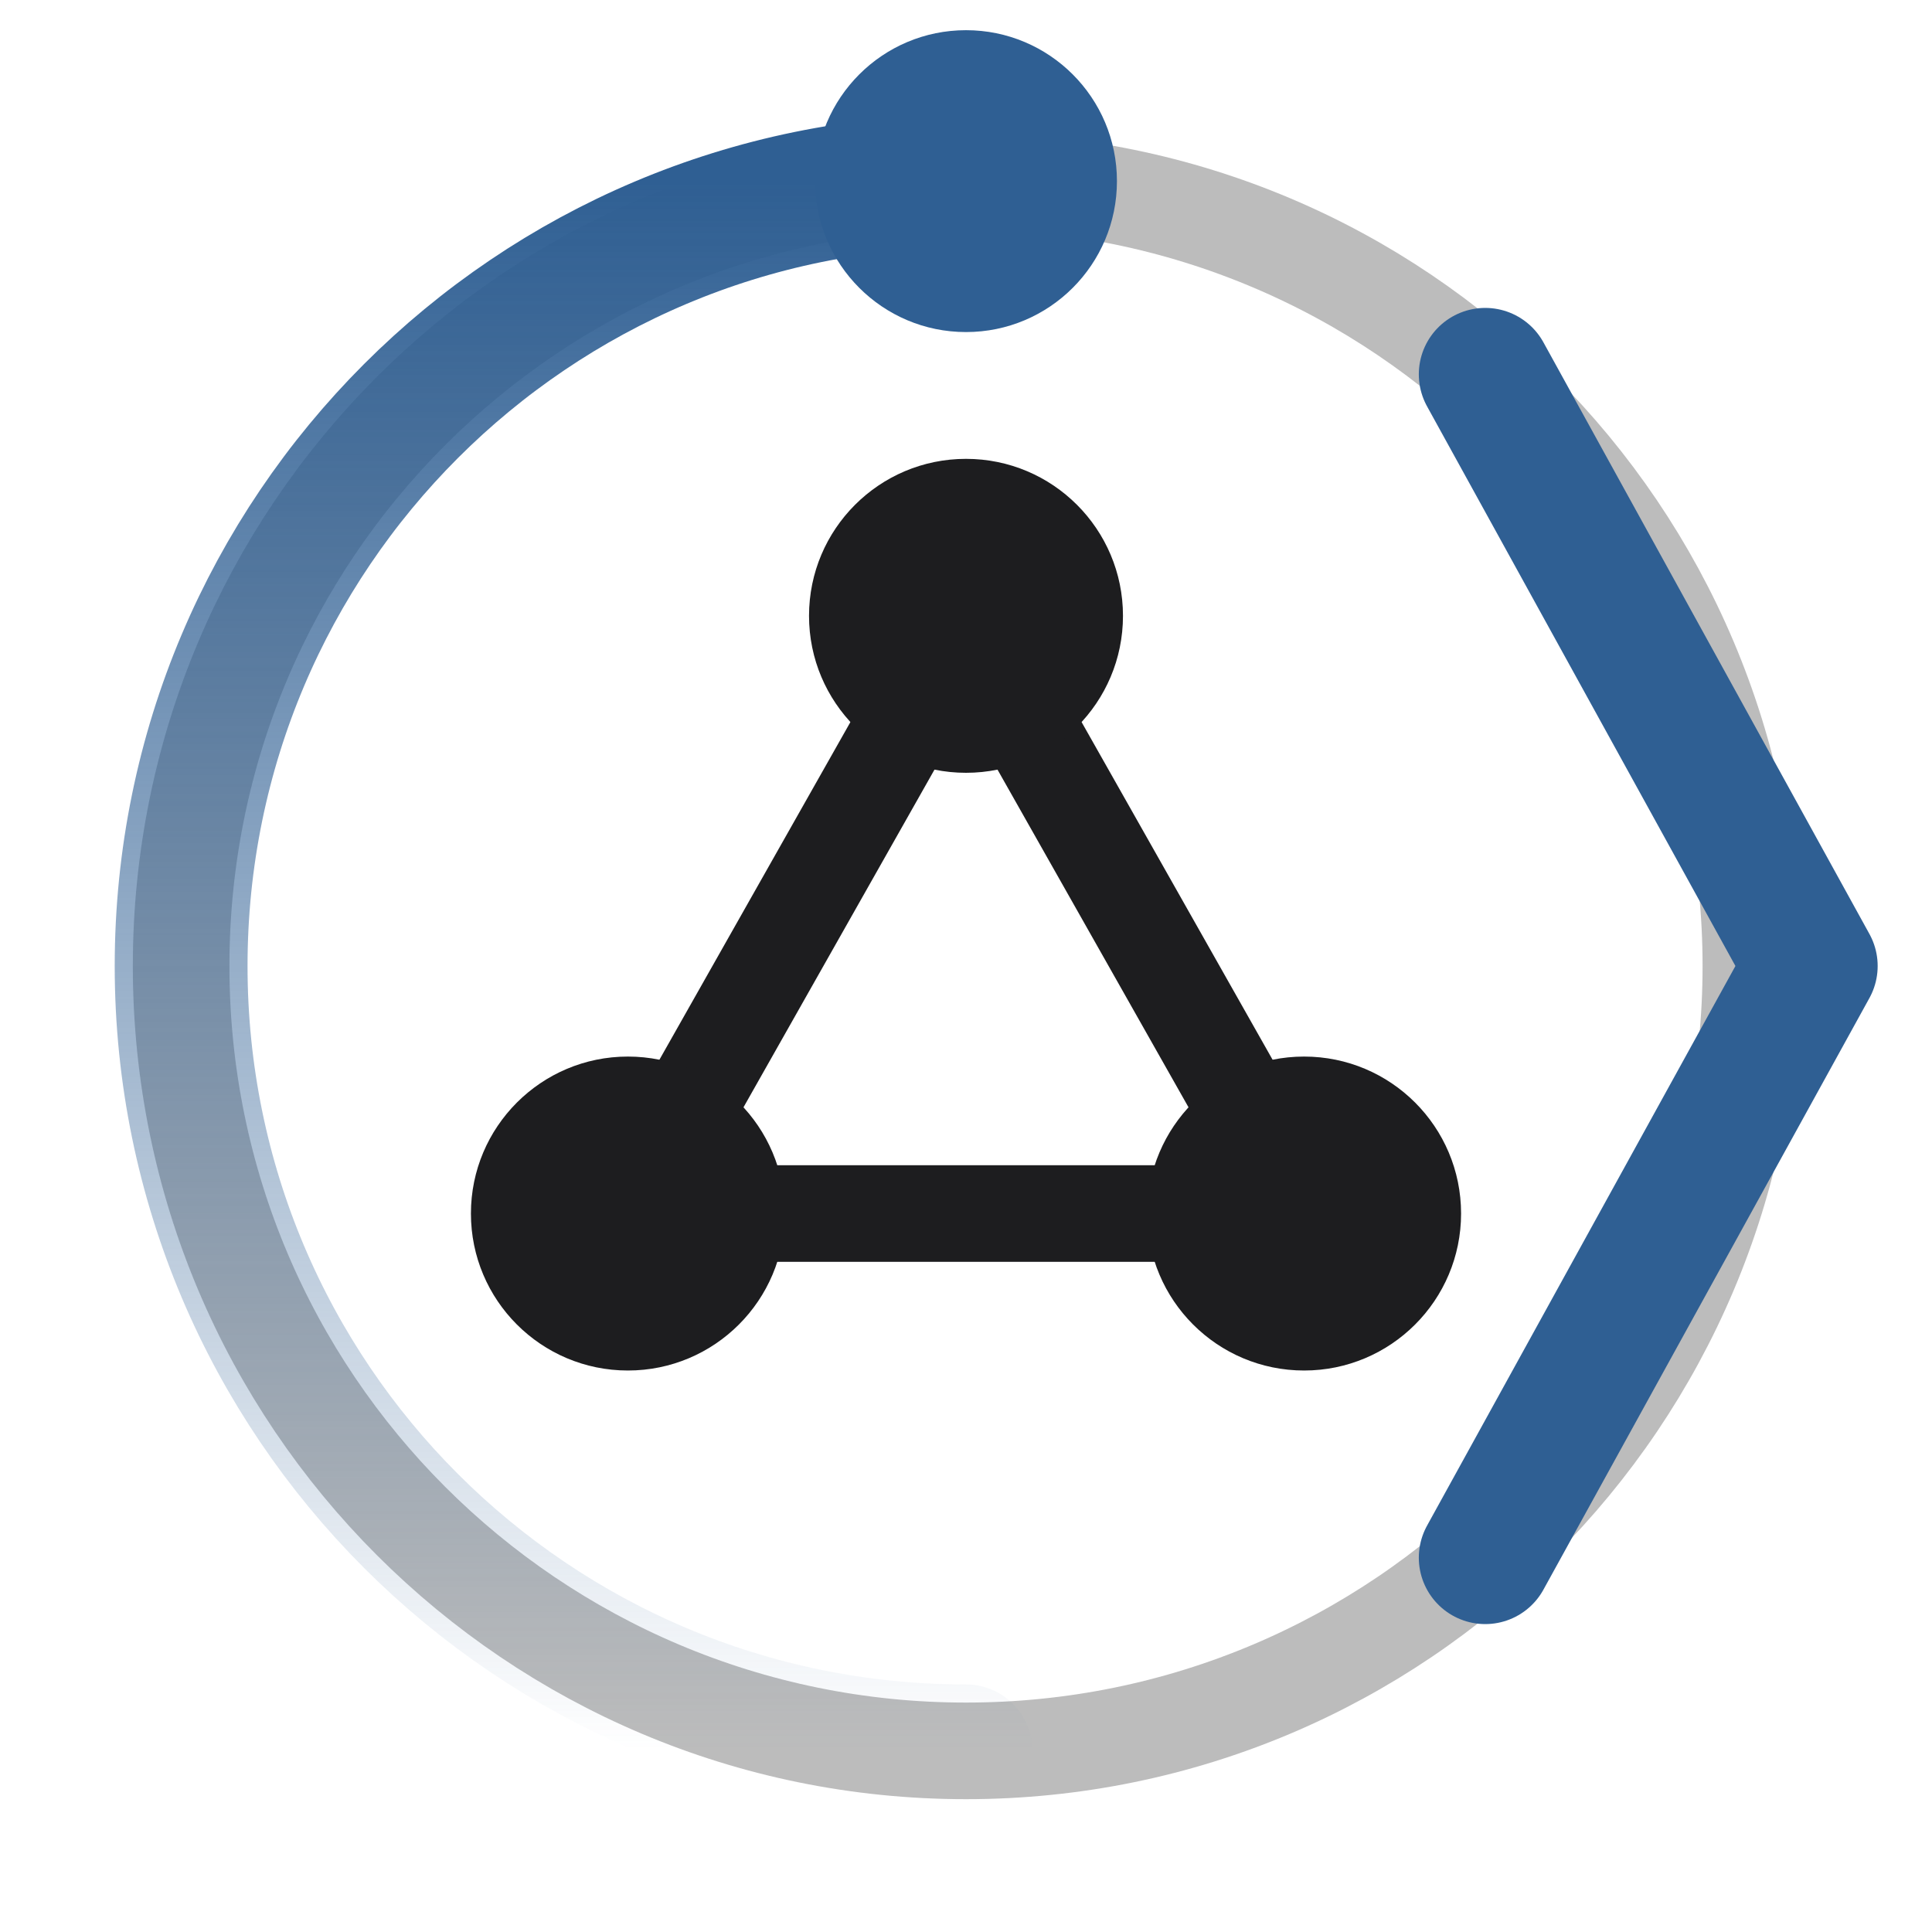
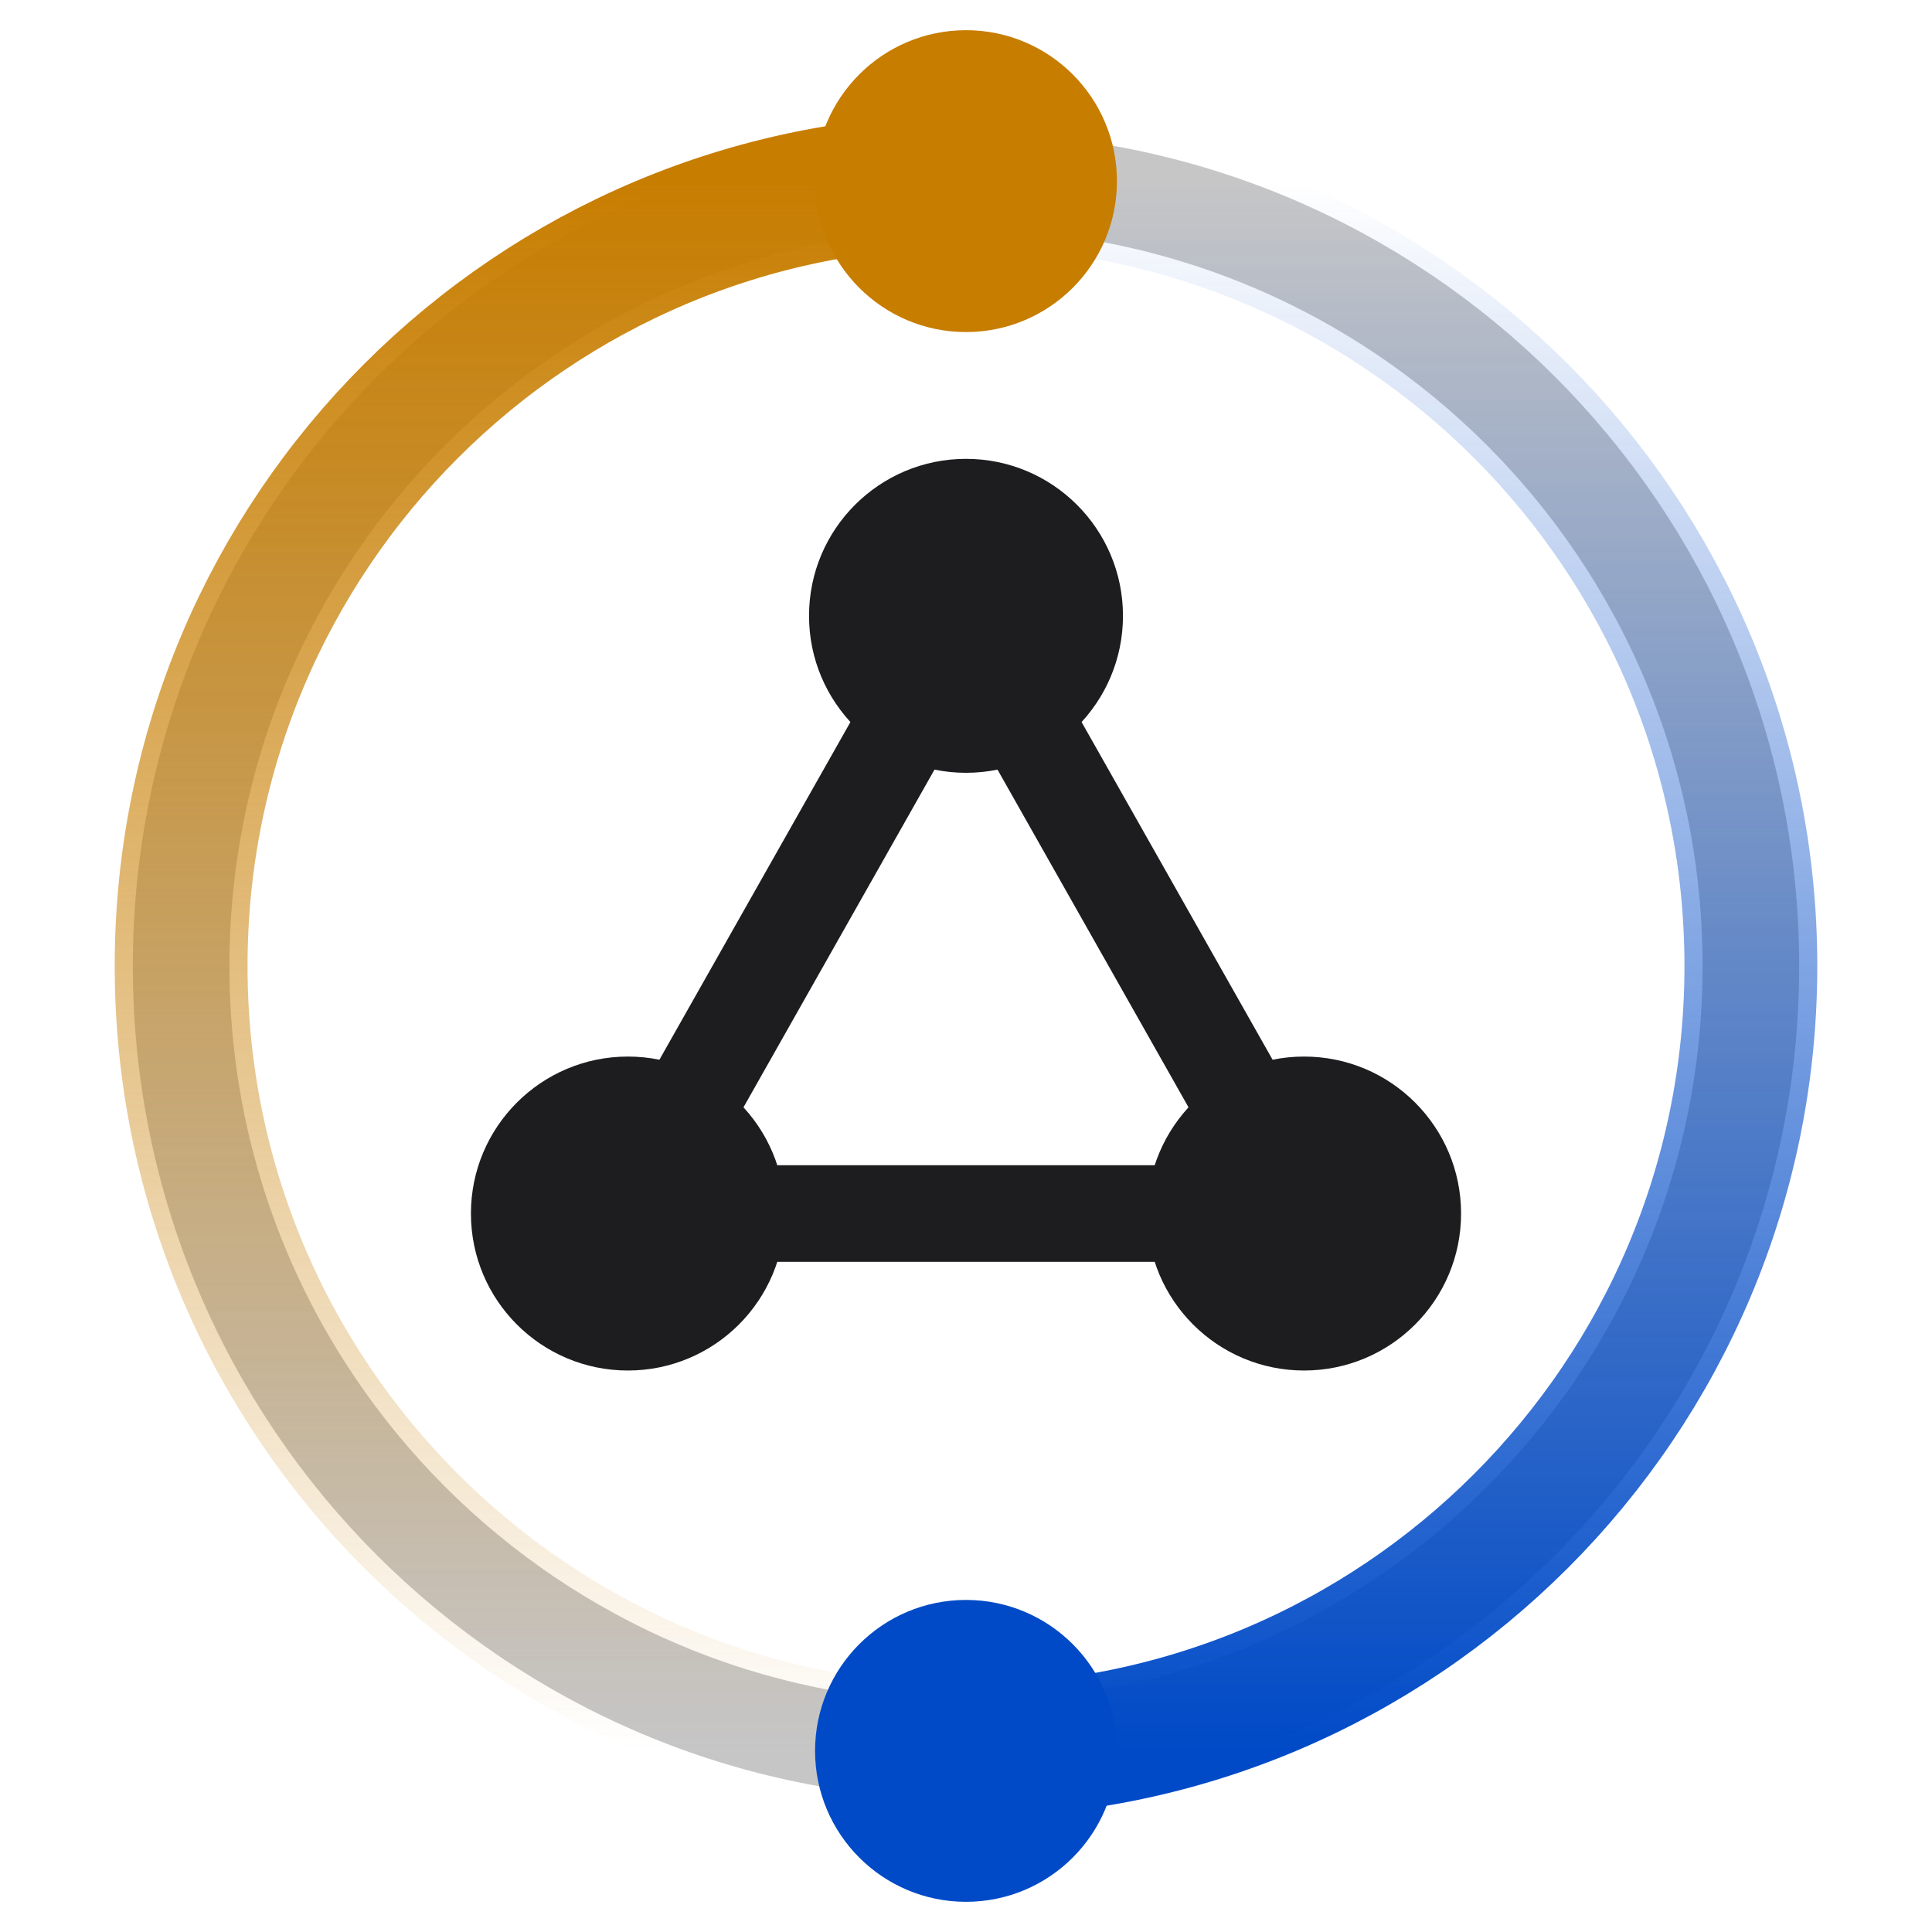
<svg xmlns="http://www.w3.org/2000/svg" viewBox="0 0 32 32" fill="none" role="img" aria-label="SpaceEdge">
  <defs>
    <linearGradient id="tail" gradientUnits="userSpaceOnUse" x1="16" y1="29" x2="16" y2="3">
-       <stop offset="0" stop-color="#2f5f93" stop-opacity="0" />
-       <stop offset=".55" stop-color="#2f5f93" stop-opacity=".55" />
-       <stop offset="1" stop-color="#2f5f93" />
+       <stop offset="0" stop-color="#c77d00" stop-opacity="0" />
+       <stop offset=".55" stop-color="#c77d00" stop-opacity=".55" />
+       <stop offset="1" stop-color="#c77d00" />
+     </linearGradient>
+     <linearGradient id="edge" gradientUnits="userSpaceOnUse" x1="16" y1="3" x2="16" y2="29">
+       <stop offset="0" stop-color="#004ac7" stop-opacity="0" />
+       <stop offset=".55" stop-color="#004ac7" stop-opacity=".55" />
+       <stop offset="1" stop-color="#004ac7" />
    </linearGradient>
  </defs>
-   <circle cx="16" cy="16" r="13" stroke="#1d1d1f" stroke-width="1.6" opacity=".3" />
+   <circle cx="16" cy="16" r="13" stroke="#1d1d1f" stroke-width="1.6" opacity=".25" />
  <path d="M16 29A13 13 0 0 1 16 3" stroke="url(#tail)" stroke-width="2.2" stroke-linecap="round" />
-   <path d="M24.6 6.2L30 16L24.6 25.8" stroke="#2f5f93" stroke-width="2.2" stroke-linecap="round" stroke-linejoin="round" />
+   <path d="M16 3A13 13 0 0 1 16 29" stroke="url(#edge)" stroke-width="2.2" stroke-linecap="round" />
  <path d="M16 10.2L10.4 20.1H21.6Z" stroke="#1d1d1f" stroke-width="1.6" stroke-linejoin="round" />
  <circle cx="16" cy="10.2" r="2.6" fill="#1d1d1f" />
  <circle cx="10.4" cy="20.1" r="2.6" fill="#1d1d1f" />
  <circle cx="21.6" cy="20.1" r="2.6" fill="#1d1d1f" />
-   <circle cx="16" cy="3" r="2.5" fill="#2f5f93" />
+   <circle cx="16" cy="3" r="2.5" fill="#c77d00" />
+   <circle cx="16" cy="29" r="2.5" fill="#004ac7" />
</svg>
